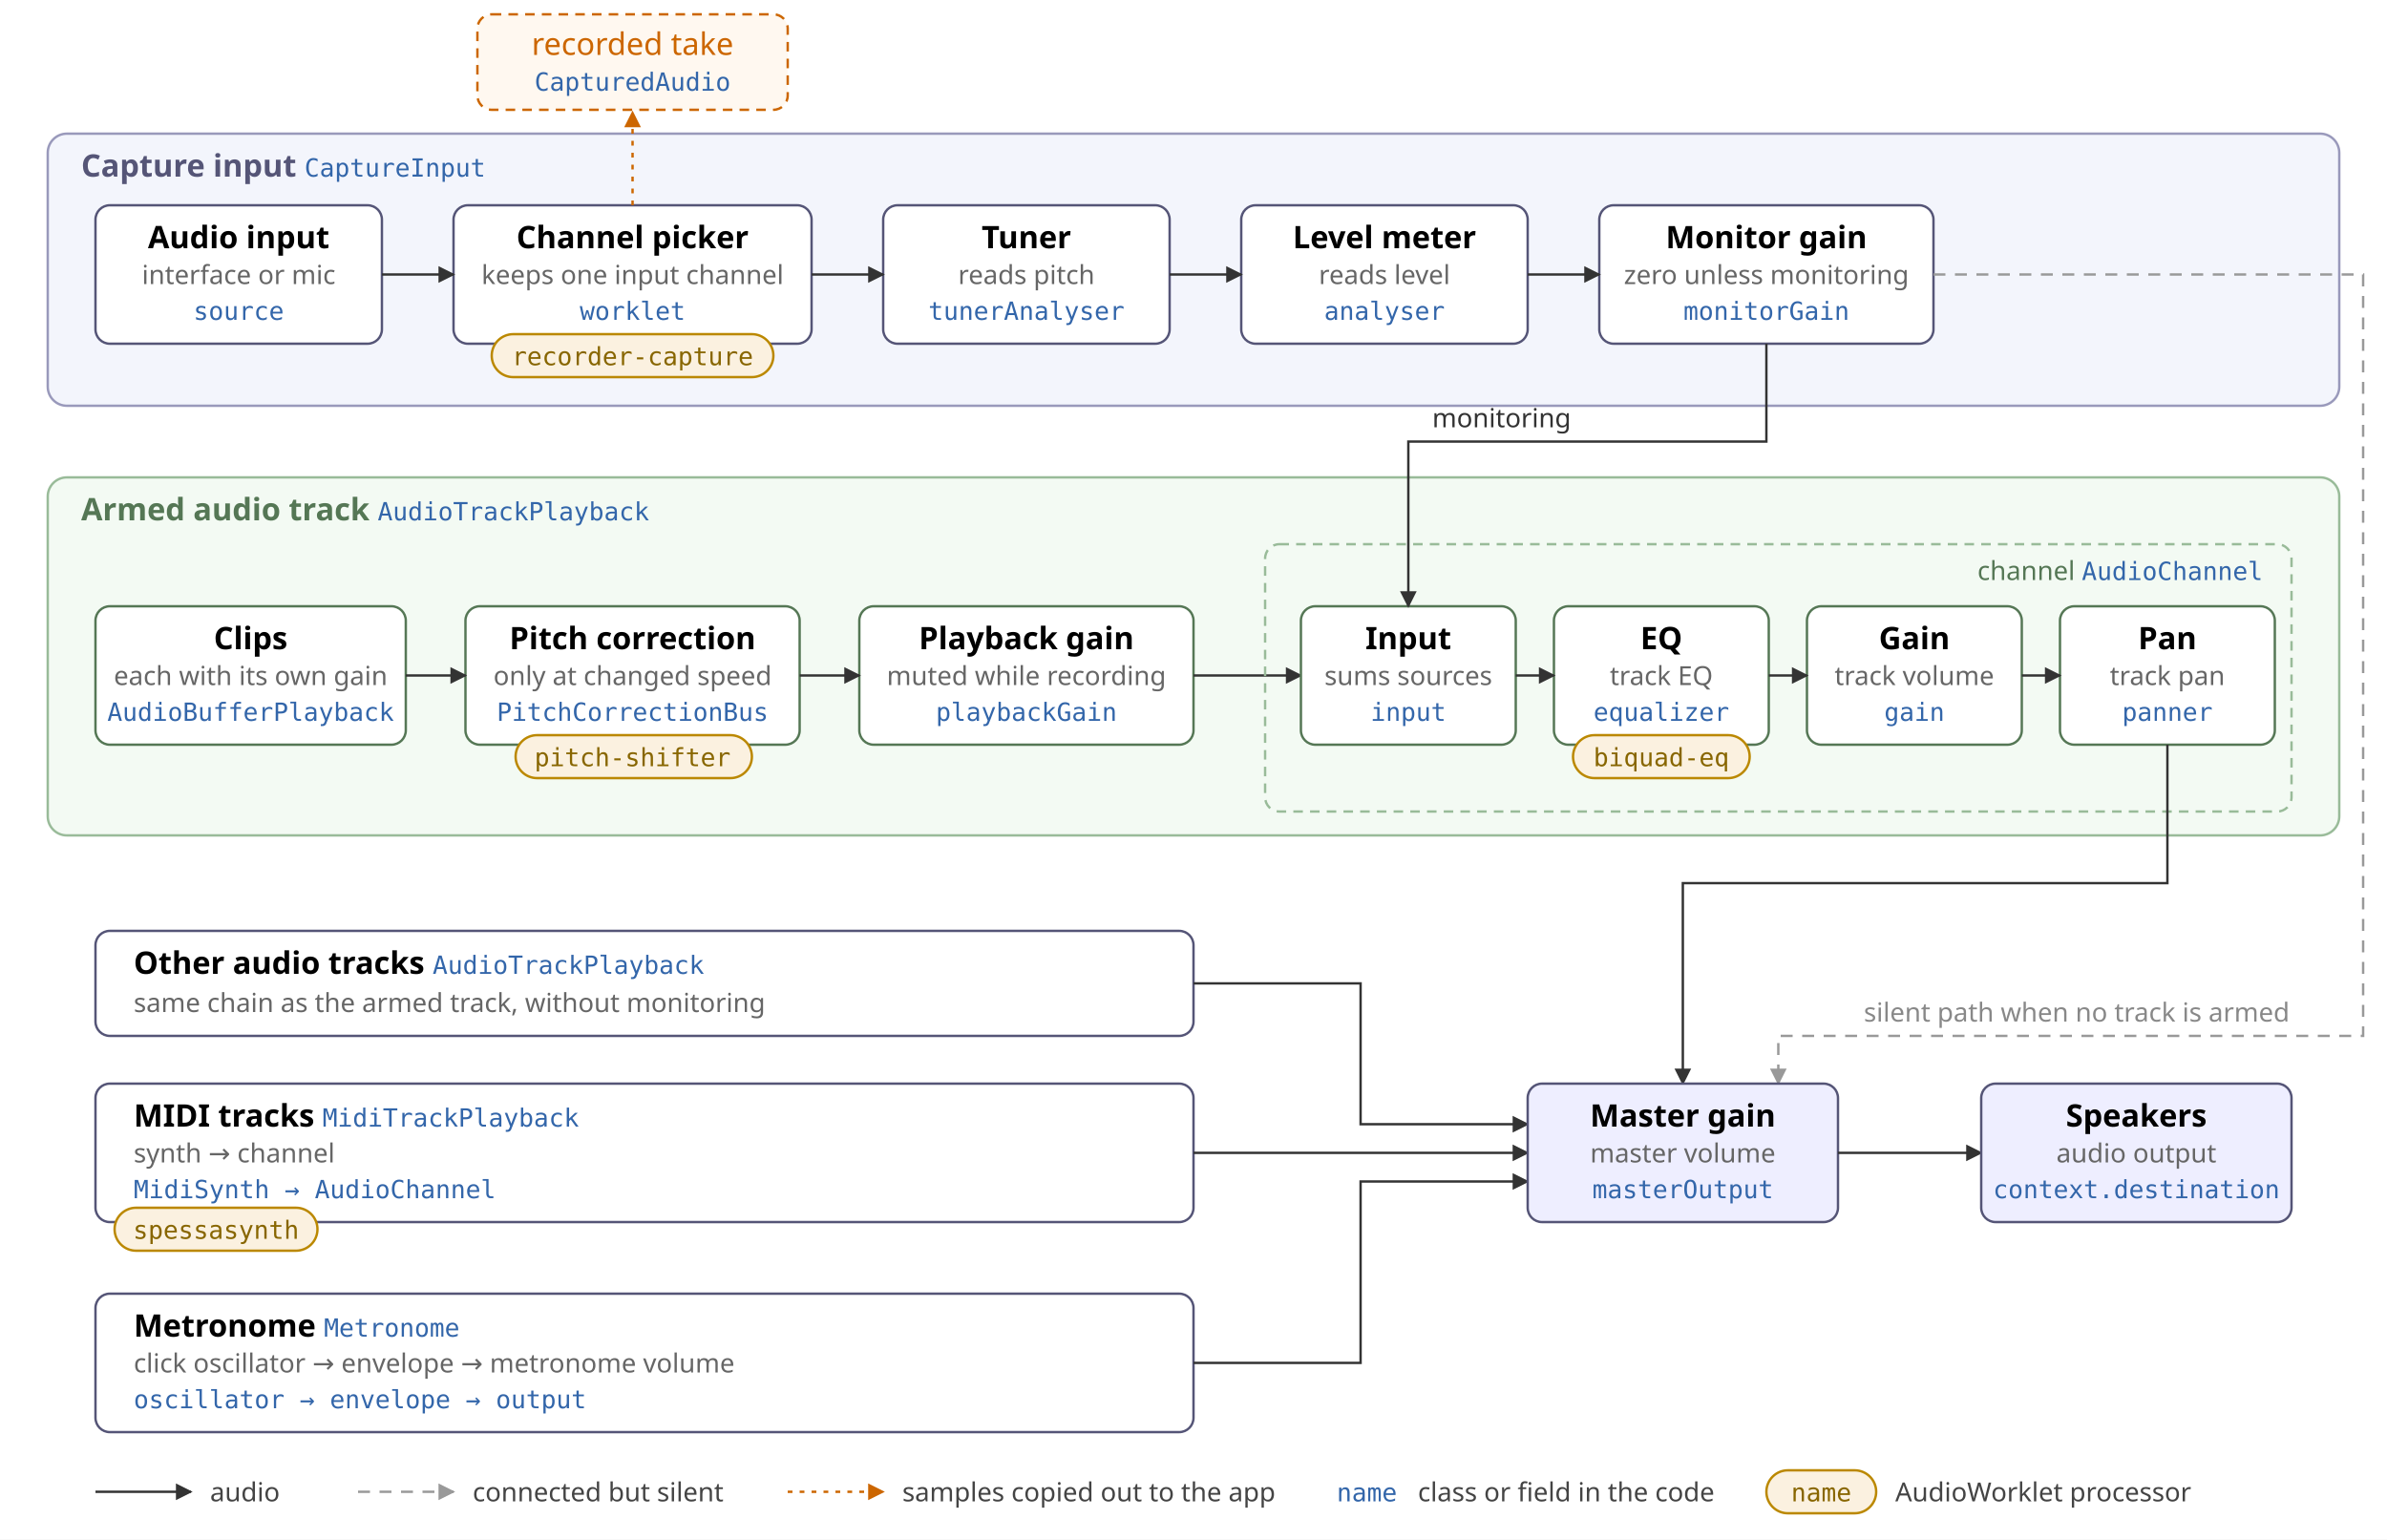
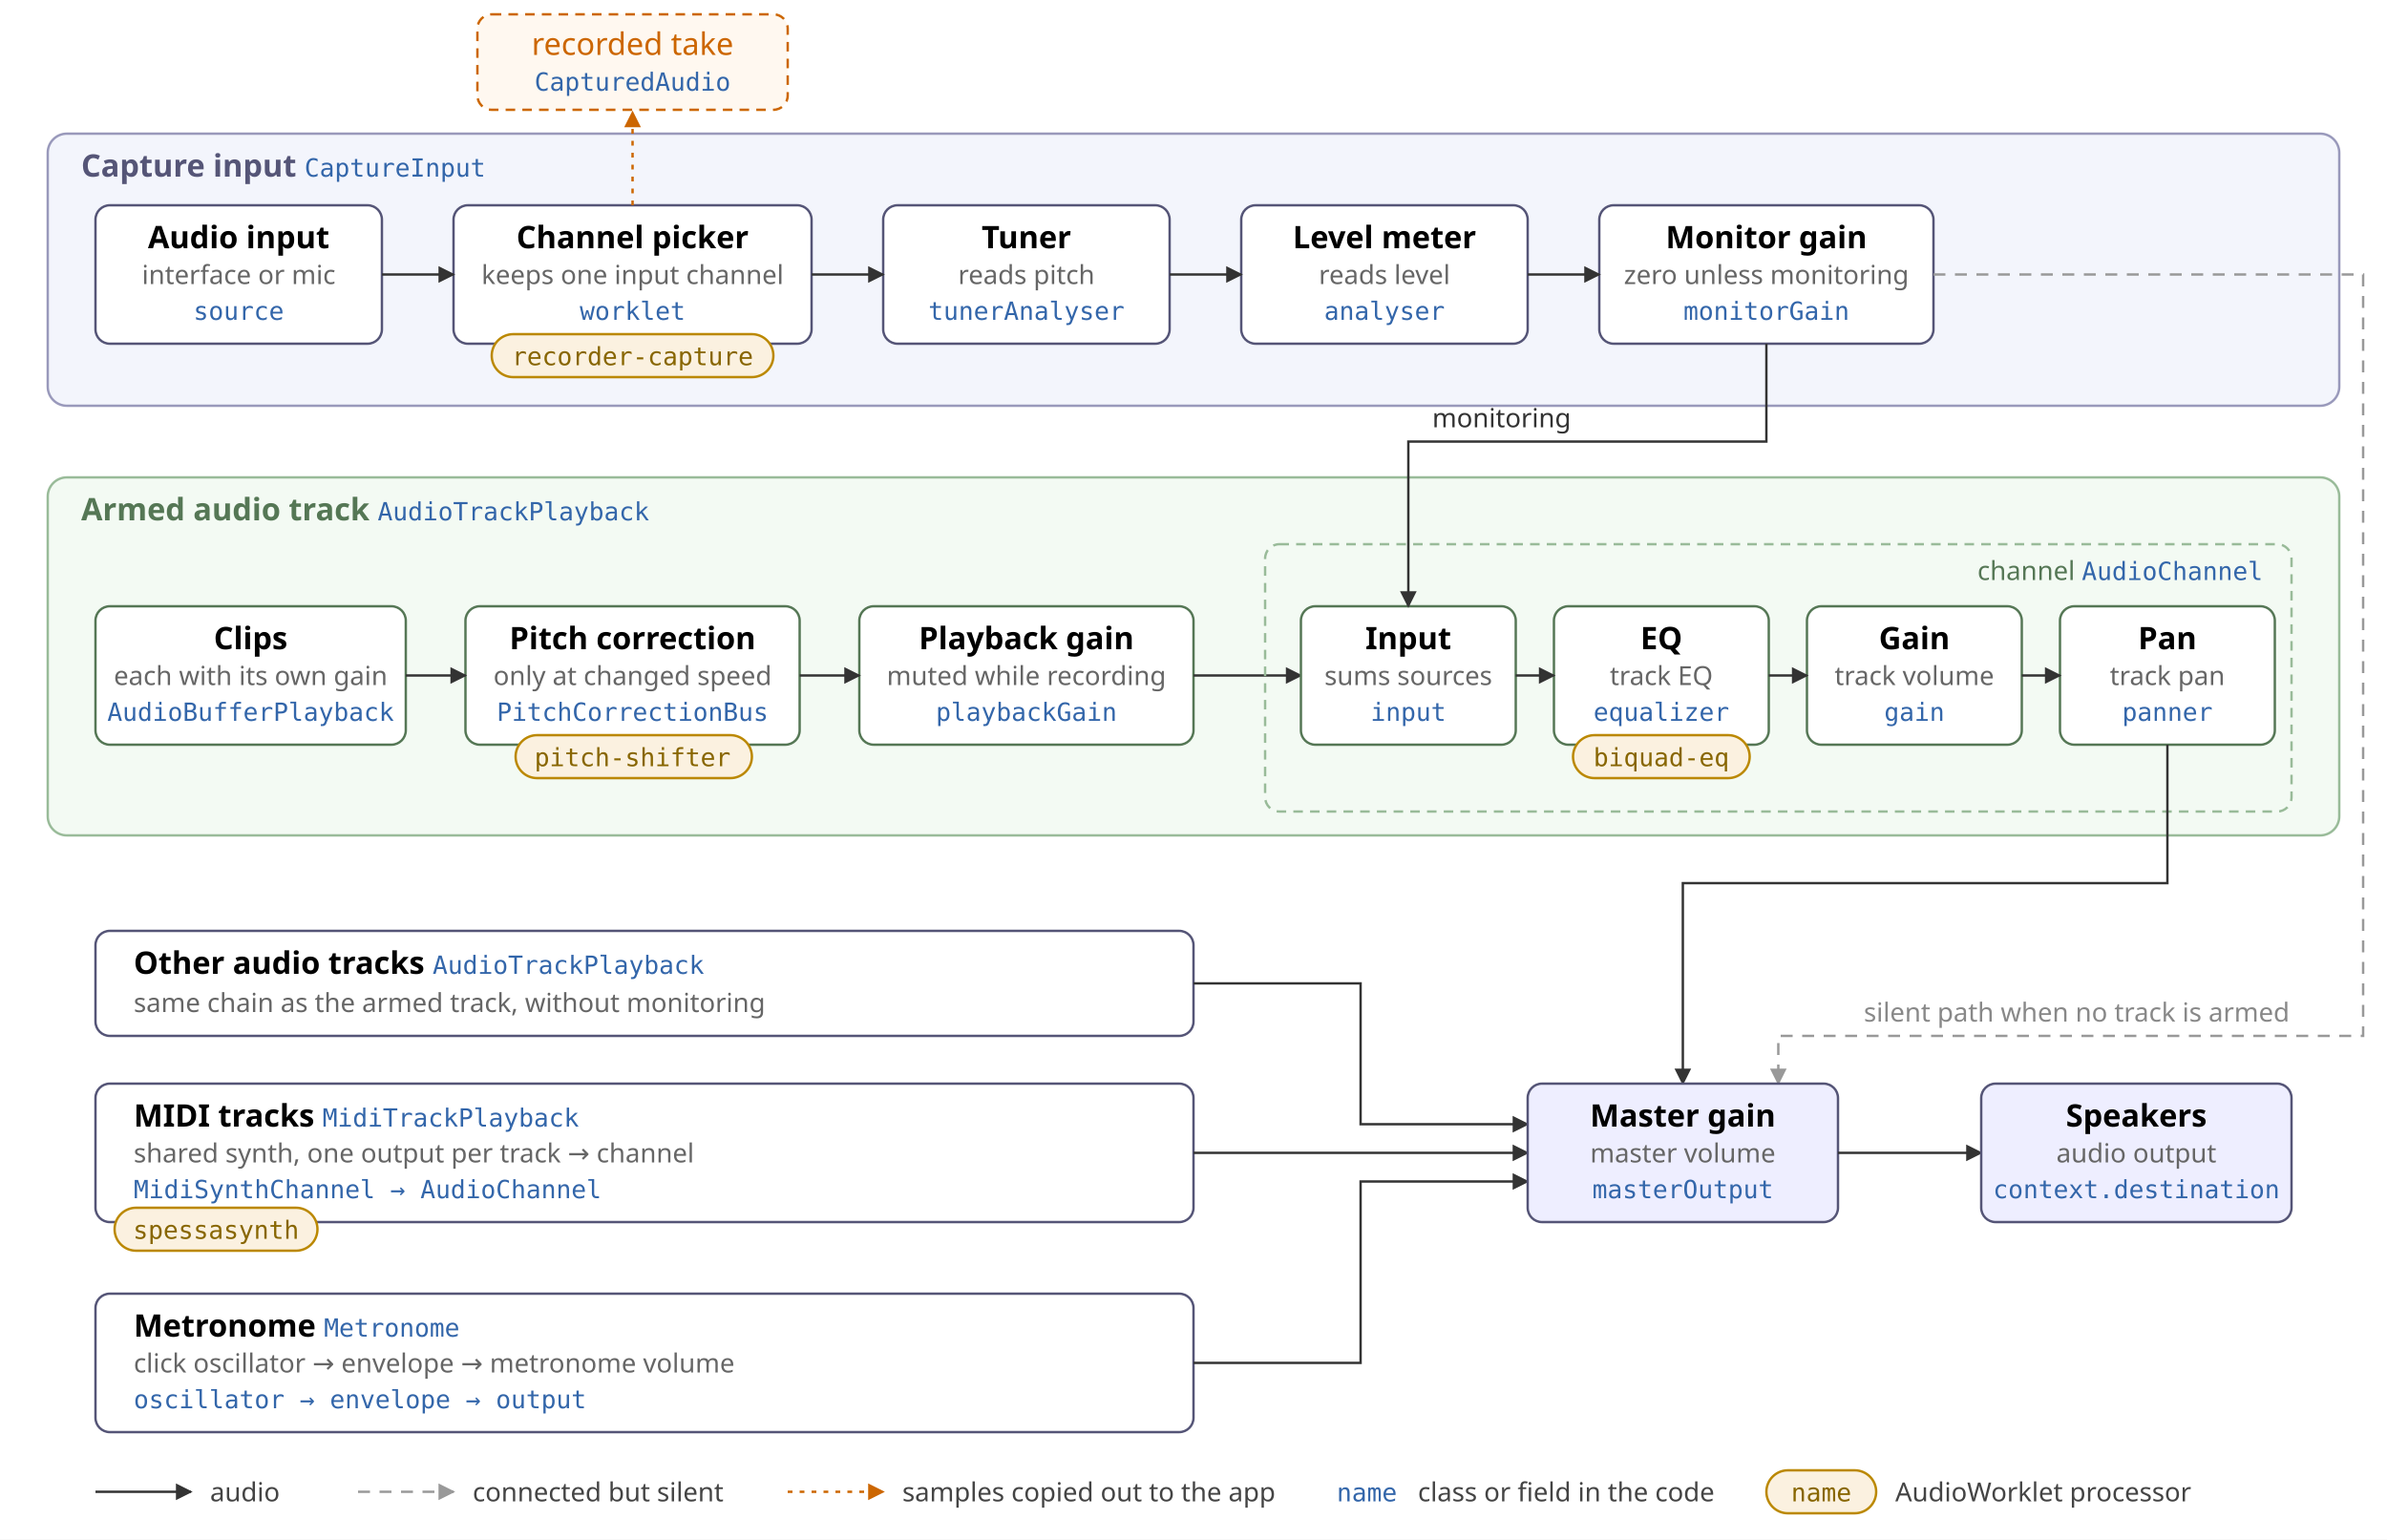
<svg xmlns="http://www.w3.org/2000/svg" width="1000" height="645" viewBox="0 0 1000 645" font-family="system-ui, sans-serif" font-size="13">
  <defs>
    <marker id="a" viewBox="0 0 10 10" refX="9" refY="5" markerWidth="7" markerHeight="7" orient="auto">
      <path d="M0,0 L10,5 L0,10 z" fill="#333" />
    </marker>
    <marker id="g" viewBox="0 0 10 10" refX="9" refY="5" markerWidth="7" markerHeight="7" orient="auto">
      <path d="M0,0 L10,5 L0,10 z" fill="#999" />
    </marker>
    <marker id="o" viewBox="0 0 10 10" refX="9" refY="5" markerWidth="7" markerHeight="7" orient="auto">
      <path d="M0,0 L10,5 L0,10 z" fill="#c60" />
    </marker>
    <style>
      .c { font-family: ui-monospace, SFMono-Regular, Menlo, Consolas, monospace; font-size: 10.5px; fill: #36a; font-weight: normal; }
      .w { fill: #fbf1e0; stroke: #b80; }
      .wt { font-family: ui-monospace, SFMono-Regular, Menlo, Consolas, monospace; font-size: 10.5px; fill: #860; }
    </style>
  </defs>
  <rect width="1000" height="645" fill="#fff" />
  <rect x="20" y="56" width="960" height="114" rx="8" fill="#f3f5fc" stroke="#99b" />
  <text x="34" y="74" font-weight="bold" fill="#557">Capture input <tspan class="c">CaptureInput</tspan>
  </text>
  <rect x="40" y="86" width="120" height="58" rx="6" fill="#fff" stroke="#557" />
  <text x="100" y="104" text-anchor="middle" font-weight="bold">Audio input</text>
  <text x="100" y="119" text-anchor="middle" fill="#666" font-size="11">interface or mic</text>
  <text x="100" y="134" text-anchor="middle" class="c">source</text>
  <rect x="190" y="86" width="150" height="58" rx="6" fill="#fff" stroke="#557" />
  <text x="265" y="104" text-anchor="middle" font-weight="bold">Channel picker</text>
  <text x="265" y="119" text-anchor="middle" fill="#666" font-size="11">keeps one input channel</text>
  <text x="265" y="134" text-anchor="middle" class="c">worklet</text>
  <rect x="206" y="140" width="118" height="18" rx="9" class="w" />
  <text x="265" y="153" text-anchor="middle" class="wt">recorder-capture</text>
  <rect x="370" y="86" width="120" height="58" rx="6" fill="#fff" stroke="#557" />
  <text x="430" y="104" text-anchor="middle" font-weight="bold">Tuner</text>
  <text x="430" y="119" text-anchor="middle" fill="#666" font-size="11">reads pitch</text>
  <text x="430" y="134" text-anchor="middle" class="c">tunerAnalyser</text>
  <rect x="520" y="86" width="120" height="58" rx="6" fill="#fff" stroke="#557" />
  <text x="580" y="104" text-anchor="middle" font-weight="bold">Level meter</text>
  <text x="580" y="119" text-anchor="middle" fill="#666" font-size="11">reads level</text>
  <text x="580" y="134" text-anchor="middle" class="c">analyser</text>
  <rect x="670" y="86" width="140" height="58" rx="6" fill="#fff" stroke="#557" />
  <text x="740" y="104" text-anchor="middle" font-weight="bold">Monitor gain</text>
  <text x="740" y="119" text-anchor="middle" fill="#666" font-size="11">zero unless monitoring</text>
  <text x="740" y="134" text-anchor="middle" class="c">monitorGain</text>
  <line x1="160" y1="115" x2="190" y2="115" stroke="#333" marker-end="url(#a)" />
  <line x1="340" y1="115" x2="370" y2="115" stroke="#333" marker-end="url(#a)" />
  <line x1="490" y1="115" x2="520" y2="115" stroke="#333" marker-end="url(#a)" />
  <line x1="640" y1="115" x2="670" y2="115" stroke="#333" marker-end="url(#a)" />
  <rect x="200" y="6" width="130" height="40" rx="6" fill="#fff8f0" stroke="#c60" stroke-dasharray="4 3" />
  <text x="265" y="23" text-anchor="middle" fill="#c60">recorded take</text>
  <text x="265" y="38" text-anchor="middle" class="c">CapturedAudio</text>
  <line x1="265" y1="86" x2="265" y2="47" stroke="#c60" stroke-dasharray="2 3" marker-end="url(#o)" />
  <rect x="20" y="200" width="960" height="150" rx="8" fill="#f3faf3" stroke="#9b9" />
  <text x="34" y="218" font-weight="bold" fill="#575">Armed audio track <tspan class="c">AudioTrackPlayback</tspan>
  </text>
  <rect x="40" y="254" width="130" height="58" rx="6" fill="#fff" stroke="#575" />
  <text x="105" y="272" text-anchor="middle" font-weight="bold">Clips</text>
  <text x="105" y="287" text-anchor="middle" fill="#666" font-size="11">each with its own gain</text>
  <text x="105" y="302" text-anchor="middle" class="c">AudioBufferPlayback</text>
  <rect x="195" y="254" width="140" height="58" rx="6" fill="#fff" stroke="#575" />
  <text x="265" y="272" text-anchor="middle" font-weight="bold">Pitch correction</text>
  <text x="265" y="287" text-anchor="middle" fill="#666" font-size="11">only at changed speed</text>
  <text x="265" y="302" text-anchor="middle" class="c">PitchCorrectionBus</text>
  <rect x="216" y="308" width="99" height="18" rx="9" class="w" />
  <text x="265" y="321" text-anchor="middle" class="wt">pitch-shifter</text>
  <rect x="360" y="254" width="140" height="58" rx="6" fill="#fff" stroke="#575" />
  <text x="430" y="272" text-anchor="middle" font-weight="bold">Playback gain</text>
  <text x="430" y="287" text-anchor="middle" fill="#666" font-size="11">muted while recording</text>
  <text x="430" y="302" text-anchor="middle" class="c">playbackGain</text>
  <line x1="170" y1="283" x2="195" y2="283" stroke="#333" marker-end="url(#a)" />
  <line x1="335" y1="283" x2="360" y2="283" stroke="#333" marker-end="url(#a)" />
  <line x1="500" y1="283" x2="545" y2="283" stroke="#333" marker-end="url(#a)" />
  <rect x="530" y="228" width="430" height="112" rx="6" fill="none" stroke="#9b9" stroke-dasharray="4 3" />
  <text x="948" y="243" text-anchor="end" fill="#575" font-size="11">channel <tspan class="c">AudioChannel</tspan>
  </text>
  <rect x="545" y="254" width="90" height="58" rx="6" fill="#fff" stroke="#575" />
  <text x="590" y="272" text-anchor="middle" font-weight="bold">Input</text>
  <text x="590" y="287" text-anchor="middle" fill="#666" font-size="11">sums sources</text>
  <text x="590" y="302" text-anchor="middle" class="c">input</text>
  <rect x="651" y="254" width="90" height="58" rx="6" fill="#fff" stroke="#575" />
  <text x="696" y="272" text-anchor="middle" font-weight="bold">EQ</text>
  <text x="696" y="287" text-anchor="middle" fill="#666" font-size="11">track EQ</text>
  <text x="696" y="302" text-anchor="middle" class="c">equalizer</text>
  <rect x="659" y="308" width="74" height="18" rx="9" class="w" />
  <text x="696" y="321" text-anchor="middle" class="wt">biquad-eq</text>
  <rect x="757" y="254" width="90" height="58" rx="6" fill="#fff" stroke="#575" />
  <text x="802" y="272" text-anchor="middle" font-weight="bold">Gain</text>
  <text x="802" y="287" text-anchor="middle" fill="#666" font-size="11">track volume</text>
  <text x="802" y="302" text-anchor="middle" class="c">gain</text>
  <rect x="863" y="254" width="90" height="58" rx="6" fill="#fff" stroke="#575" />
  <text x="908" y="272" text-anchor="middle" font-weight="bold">Pan</text>
  <text x="908" y="287" text-anchor="middle" fill="#666" font-size="11">track pan</text>
  <text x="908" y="302" text-anchor="middle" class="c">panner</text>
  <line x1="635" y1="283" x2="651" y2="283" stroke="#333" marker-end="url(#a)" />
  <line x1="741" y1="283" x2="757" y2="283" stroke="#333" marker-end="url(#a)" />
  <line x1="847" y1="283" x2="863" y2="283" stroke="#333" marker-end="url(#a)" />
  <path d="M740,144 V185 H590 V254" fill="none" stroke="#333" marker-end="url(#a)" />
  <text x="600" y="179" fill="#333" font-size="11">monitoring</text>
  <path d="M810,115 H990 V434 H745 V454" fill="none" stroke="#999" stroke-dasharray="5 4" marker-end="url(#g)" />
  <text x="870" y="428" text-anchor="middle" fill="#888" font-size="11">silent path when no track is armed</text>
  <rect x="40" y="390" width="460" height="44" rx="6" fill="#fff" stroke="#557" />
  <text x="56" y="408" font-weight="bold">Other audio tracks <tspan class="c">AudioTrackPlayback</tspan>
  </text>
  <text x="56" y="424" fill="#666" font-size="11">same chain as the armed track, without monitoring</text>
  <rect x="40" y="454" width="460" height="58" rx="6" fill="#fff" stroke="#557" />
  <text x="56" y="472" font-weight="bold">MIDI tracks <tspan class="c">MidiTrackPlayback</tspan>
  </text>
-   <text x="56" y="487" fill="#666" font-size="11">synth → channel</text>
-   <text x="56" y="502" class="c">MidiSynth → AudioChannel</text>
+   <text x="56" y="487" fill="#666" font-size="11">shared synth, one output per track → channel</text>
+   <text x="56" y="502" class="c">MidiSynthChannel → AudioChannel</text>
  <rect x="48" y="506" width="85" height="18" rx="9" class="w" />
  <text x="90.5" y="519" text-anchor="middle" class="wt">spessasynth</text>
  <rect x="40" y="542" width="460" height="58" rx="6" fill="#fff" stroke="#557" />
  <text x="56" y="560" font-weight="bold">Metronome <tspan class="c">Metronome</tspan>
  </text>
  <text x="56" y="575" fill="#666" font-size="11">click oscillator → envelope → metronome volume</text>
  <text x="56" y="590" class="c">oscillator → envelope → output</text>
  <path d="M500,412 H570 V471 H640" fill="none" stroke="#333" marker-end="url(#a)" />
  <line x1="500" y1="483" x2="640" y2="483" stroke="#333" marker-end="url(#a)" />
  <path d="M500,571 H570 V495 H640" fill="none" stroke="#333" marker-end="url(#a)" />
  <path d="M908,312 V370 H705 V454" fill="none" stroke="#333" marker-end="url(#a)" />
  <rect x="640" y="454" width="130" height="58" rx="6" fill="#eef" stroke="#557" />
  <text x="705" y="472" text-anchor="middle" font-weight="bold">Master gain</text>
  <text x="705" y="487" text-anchor="middle" fill="#666" font-size="11">master volume</text>
  <text x="705" y="502" text-anchor="middle" class="c">masterOutput</text>
  <line x1="770" y1="483" x2="830" y2="483" stroke="#333" marker-end="url(#a)" />
  <rect x="830" y="454" width="130" height="58" rx="6" fill="#eef" stroke="#557" />
  <text x="895" y="472" text-anchor="middle" font-weight="bold">Speakers</text>
  <text x="895" y="487" text-anchor="middle" fill="#666" font-size="11">audio output</text>
  <text x="895" y="502" text-anchor="middle" class="c">context.destination</text>
  <line x1="40" y1="625" x2="80" y2="625" stroke="#333" marker-end="url(#a)" />
  <text x="88" y="629" font-size="11" fill="#444">audio</text>
  <line x1="150" y1="625" x2="190" y2="625" stroke="#999" stroke-dasharray="5 4" marker-end="url(#g)" />
  <text x="198" y="629" font-size="11" fill="#444">connected but silent</text>
  <line x1="330" y1="625" x2="370" y2="625" stroke="#c60" stroke-dasharray="2 3" marker-end="url(#o)" />
  <text x="378" y="629" font-size="11" fill="#444">samples copied out to the app</text>
  <text x="560" y="629" class="c">name</text>
  <text x="594" y="629" font-size="11" fill="#444">class or field in the code</text>
  <rect x="740" y="616" width="46" height="18" rx="9" class="w" />
  <text x="763" y="629" text-anchor="middle" class="wt">name</text>
  <text x="794" y="629" font-size="11" fill="#444">AudioWorklet processor</text>
</svg>
